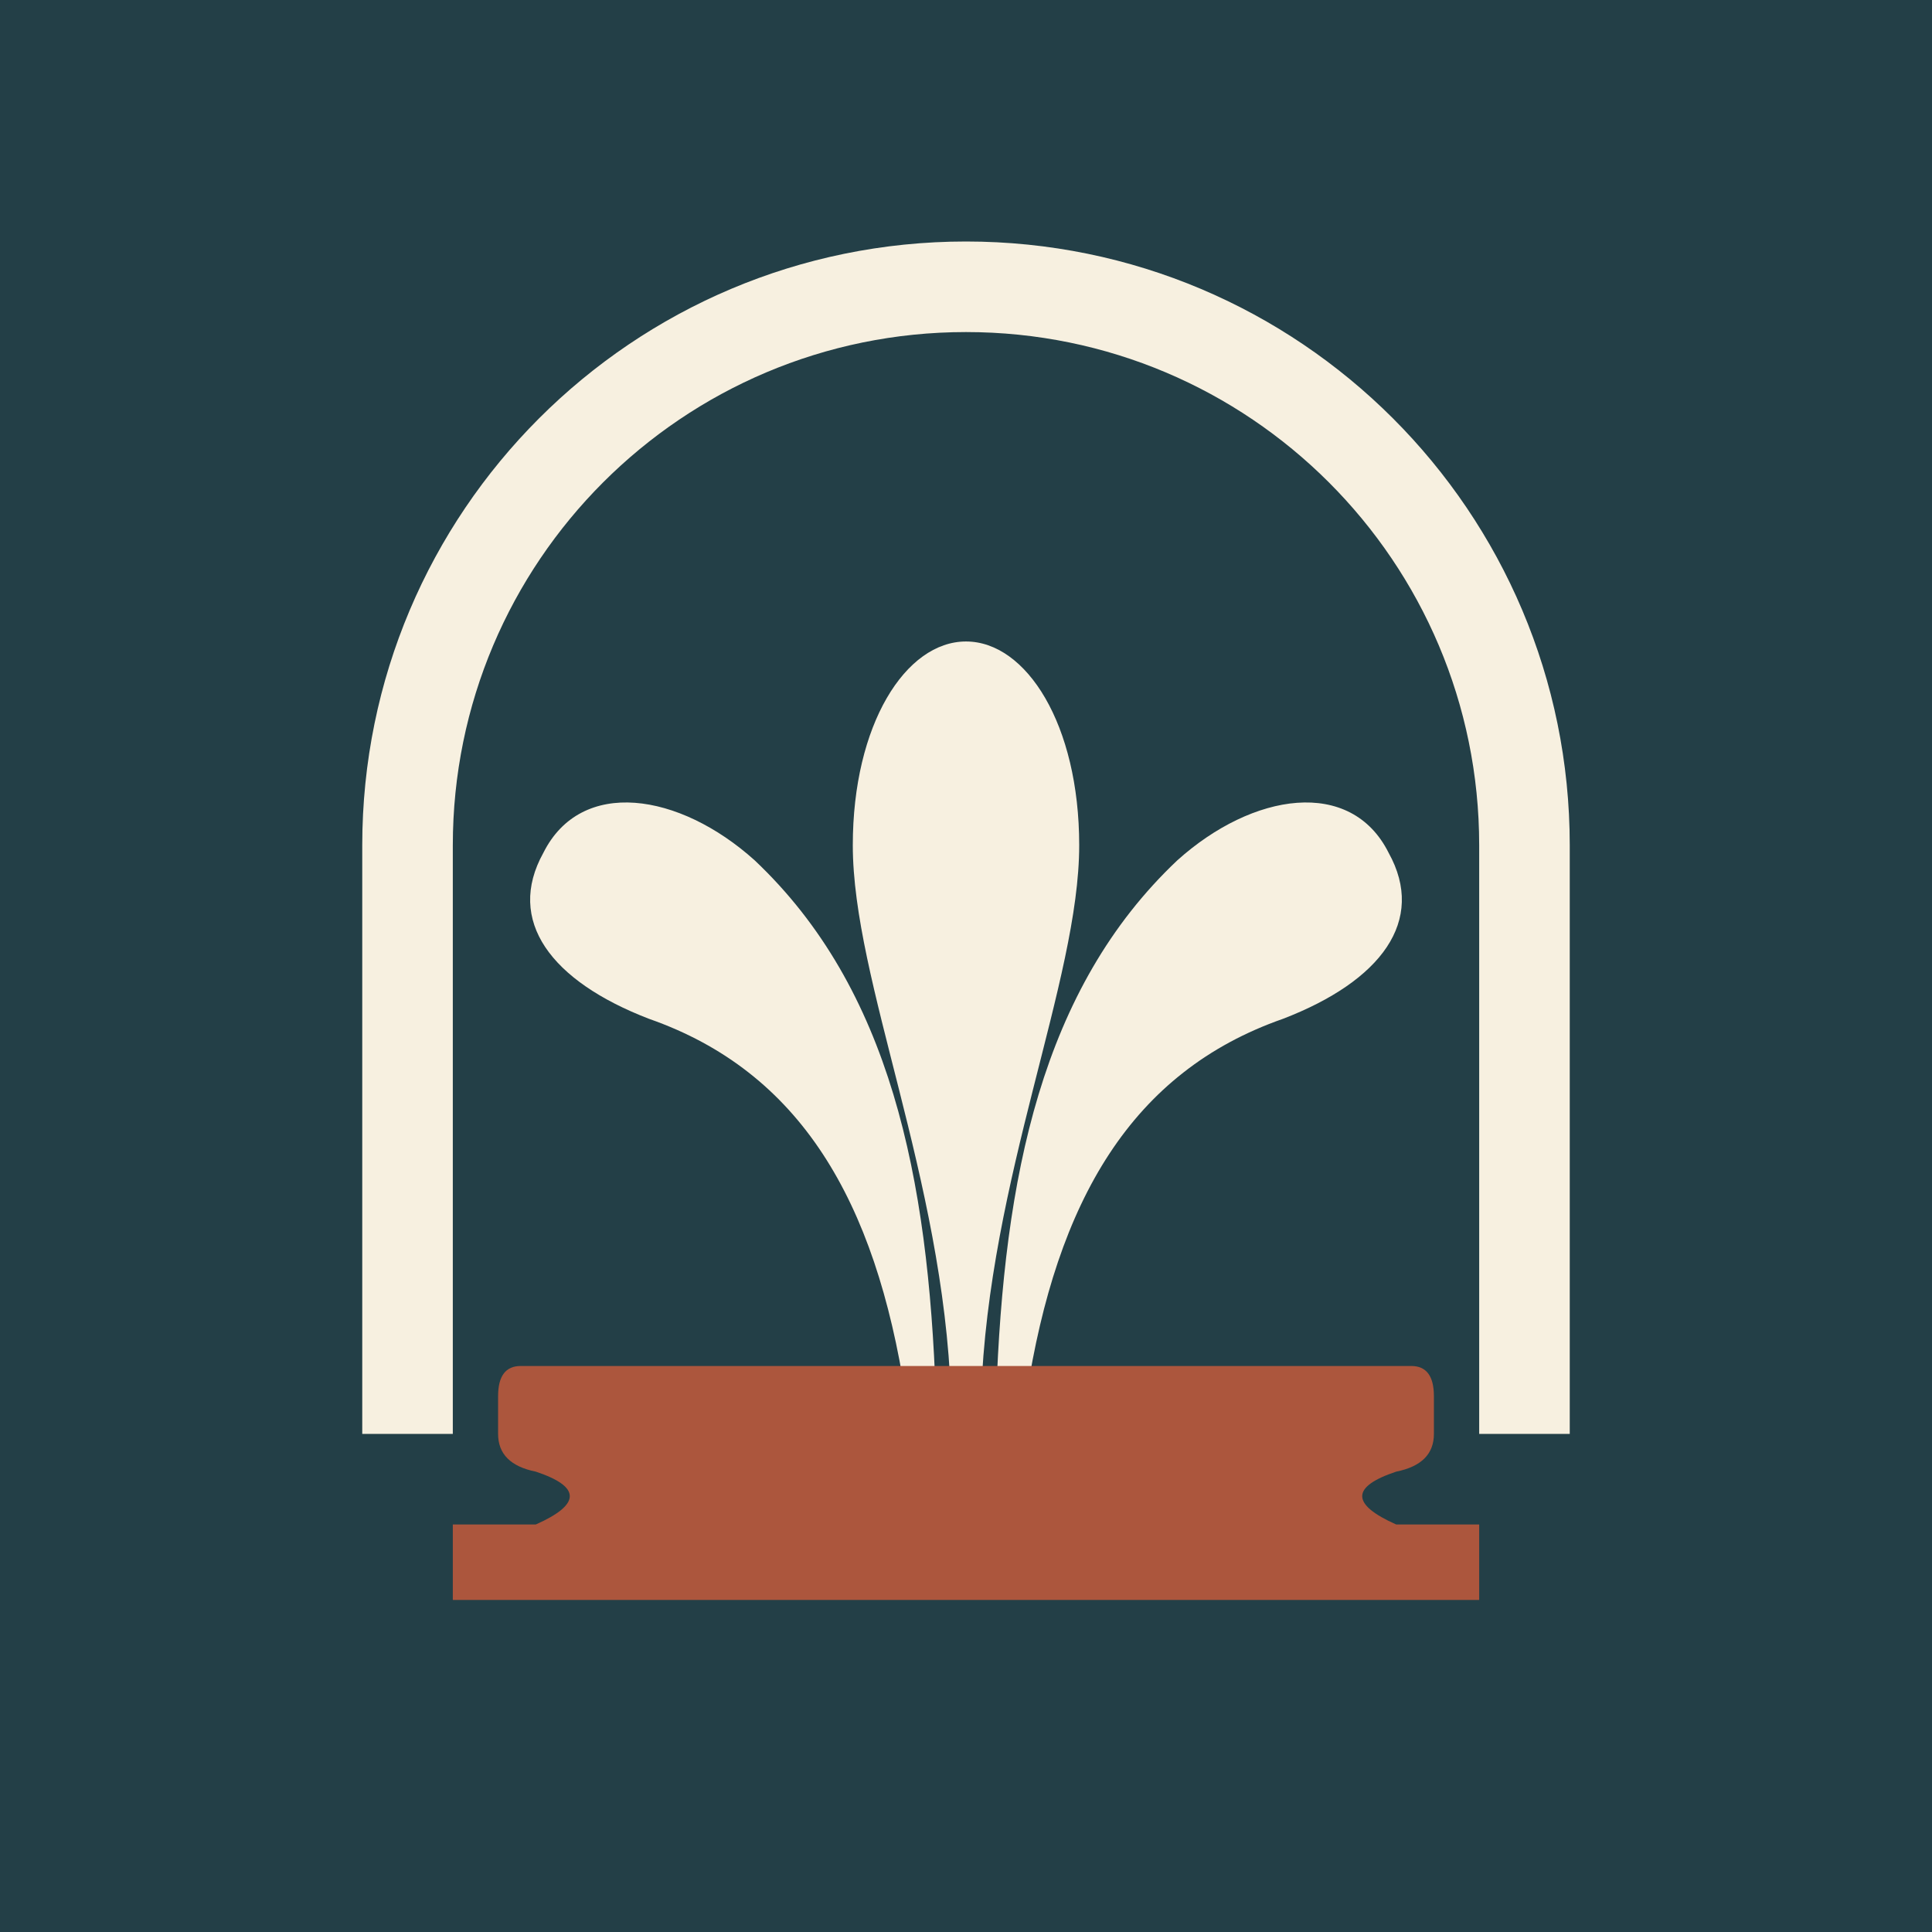
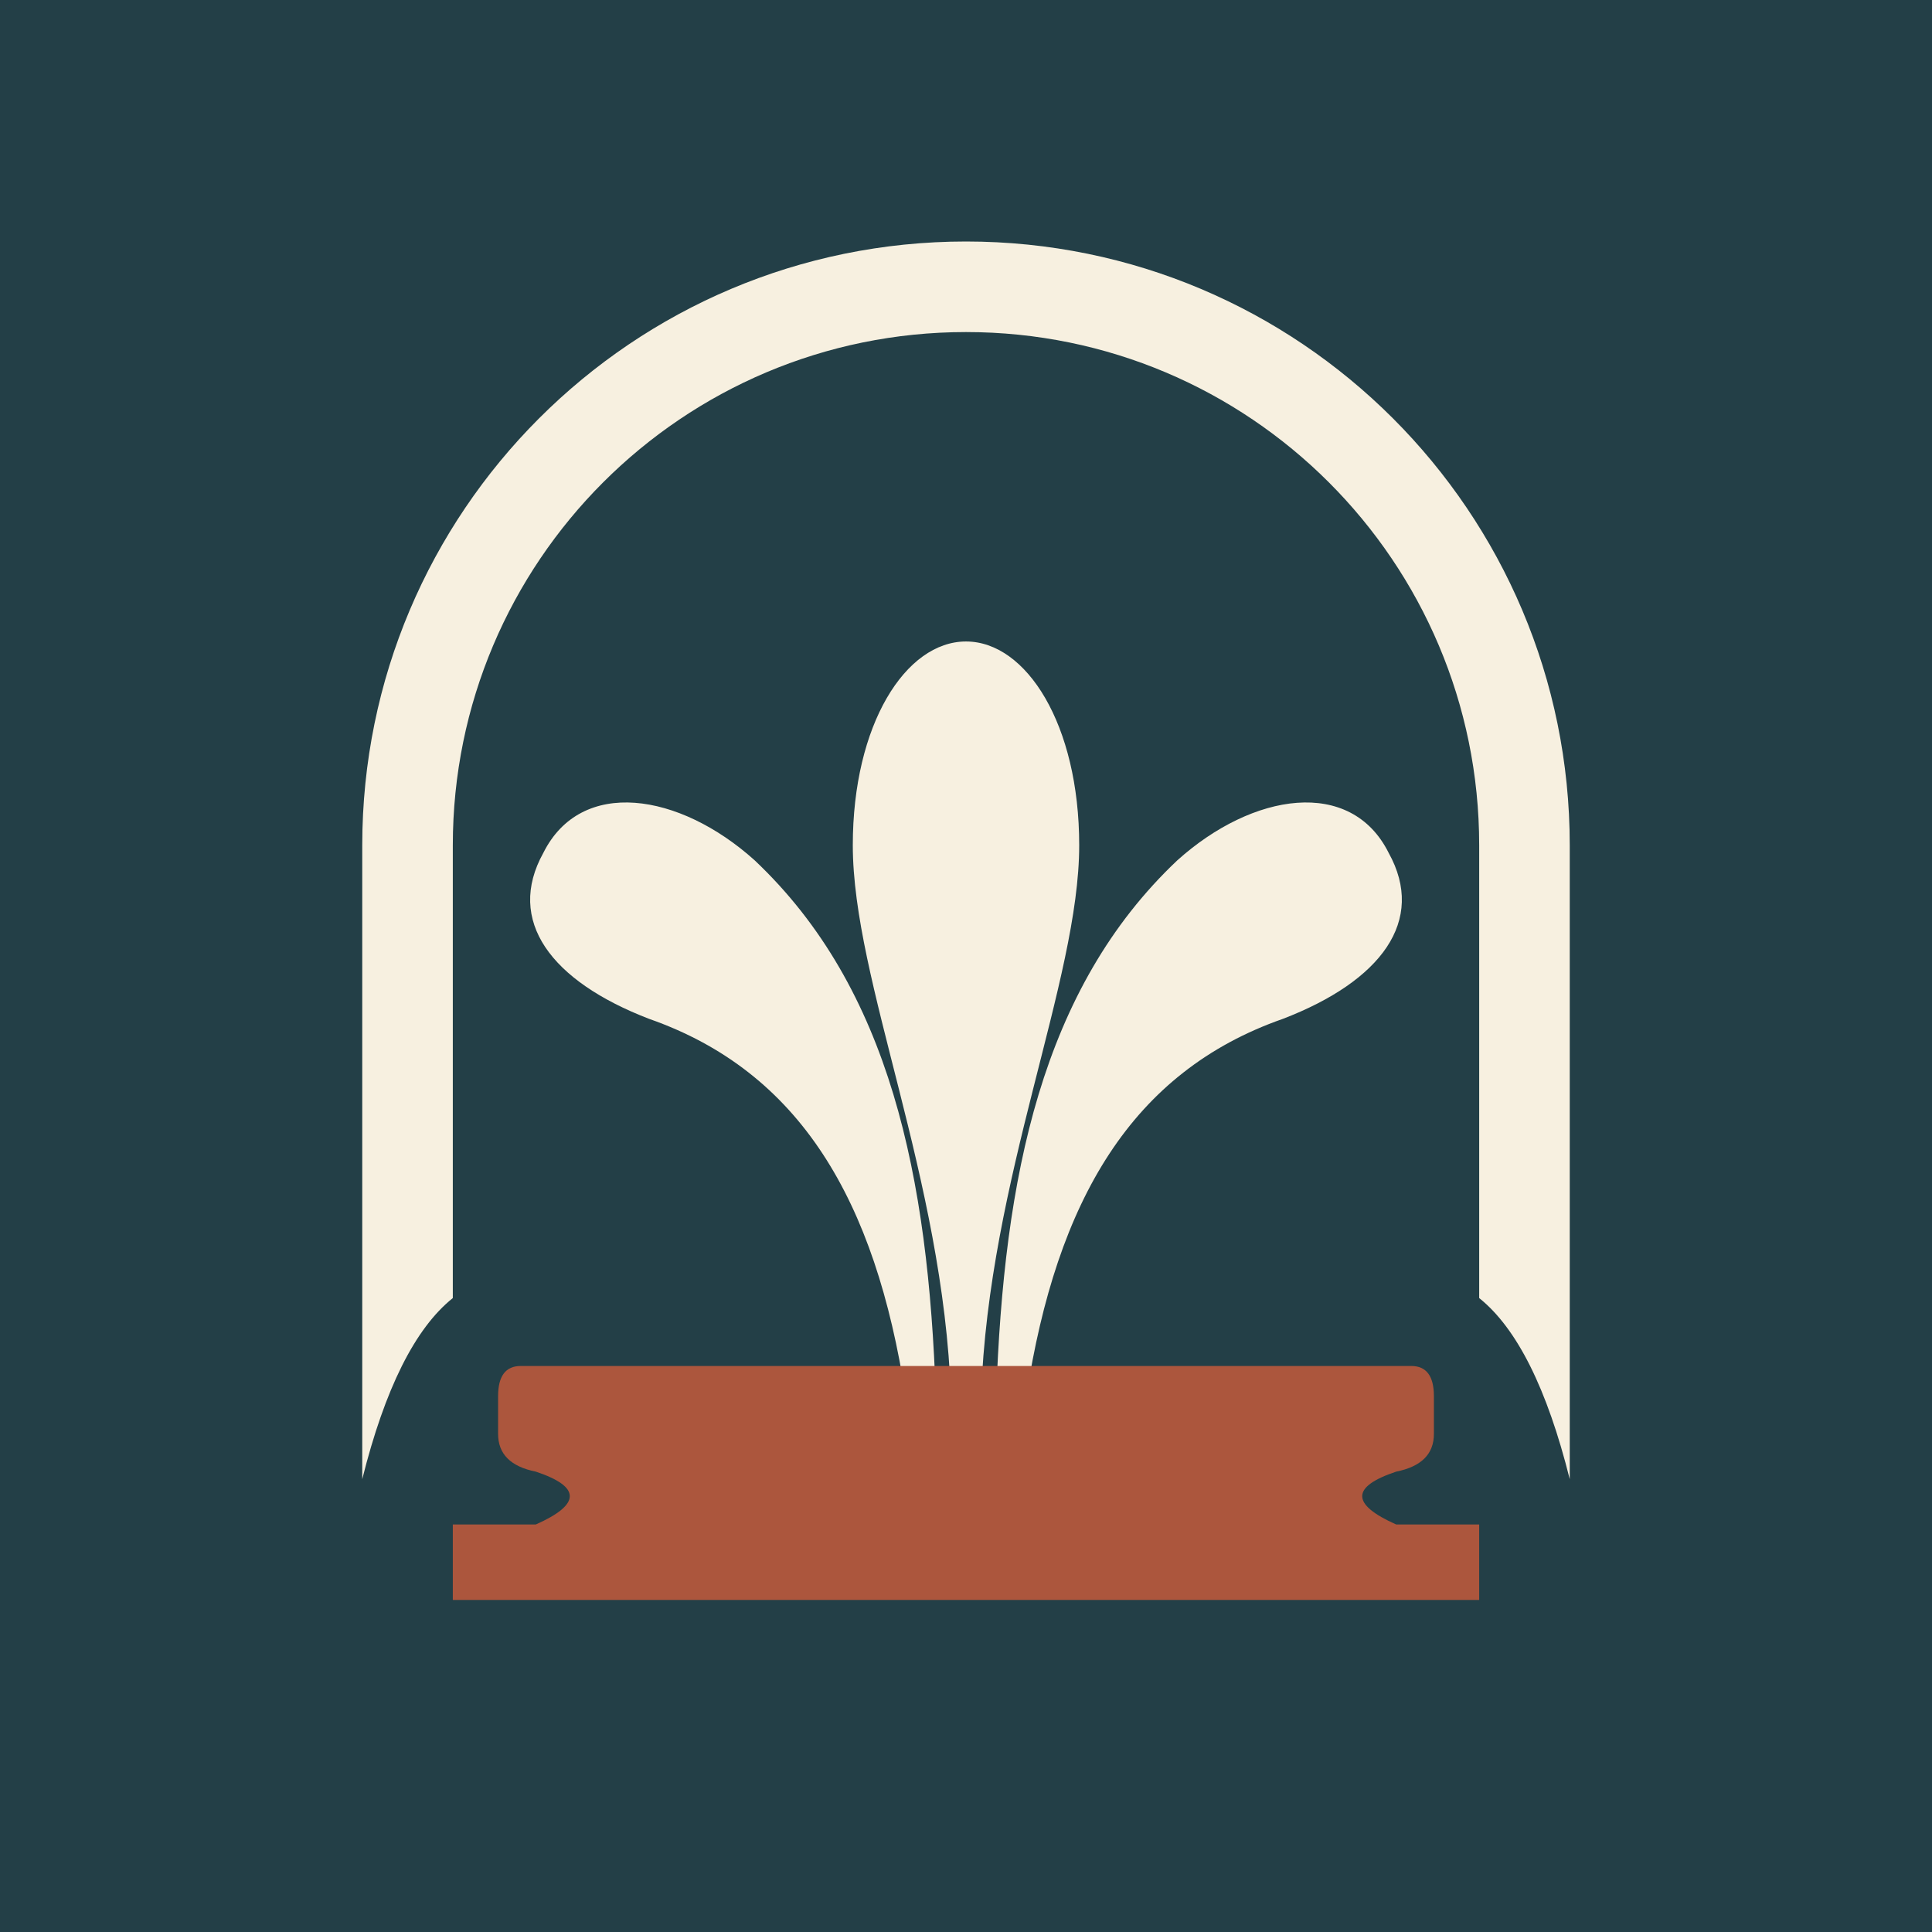
<svg xmlns="http://www.w3.org/2000/svg" viewBox="0 0 256 256" role="img" aria-label="Fontes Wellspring">
  <rect width="256" height="256" fill="#233F47" />
-   <path fill="#F7F0E0" d="M48 190V112a80 80 0 0 1 160 0v78h-12v-78a68 68 0 0 0-136 0v78Z" />
+   <path fill="#F7F0E0" d="M48 196V112a80 80 0 0 1 160 0v84c-3-12-7-20-12-24v-60a68 68 0 0 0-136 0v60c-5 4-9 12-12 24Z" />
  <path fill="#F7F0E0" d="M126 185c-1-29-13-55-13-73 0-16 7-27 15-27s15 11 15 27c0 18-12 44-13 73Z" />
  <path fill="#F7F0E0" d="M120 185c-4-26-14-43-34-50-13-5-19-13-14-22 5-10 18-8 28 1 18 17 23 42 24 71Z" />
  <path fill="#F7F0E0" transform="translate(256 0) scale(-1 1)" d="M120 185c-4-26-14-43-34-50-13-5-19-13-14-22 5-10 18-8 28 1 18 17 23 42 24 71Z" />
  <path fill="#AC563D" d="M69 181h118q3 0 3 4v5q0 4-5 5-9 3 0 7h11v10H60v-10h11q9-4 0-7-5-1-5-5v-5q0-4 3-4Z" />
</svg>
